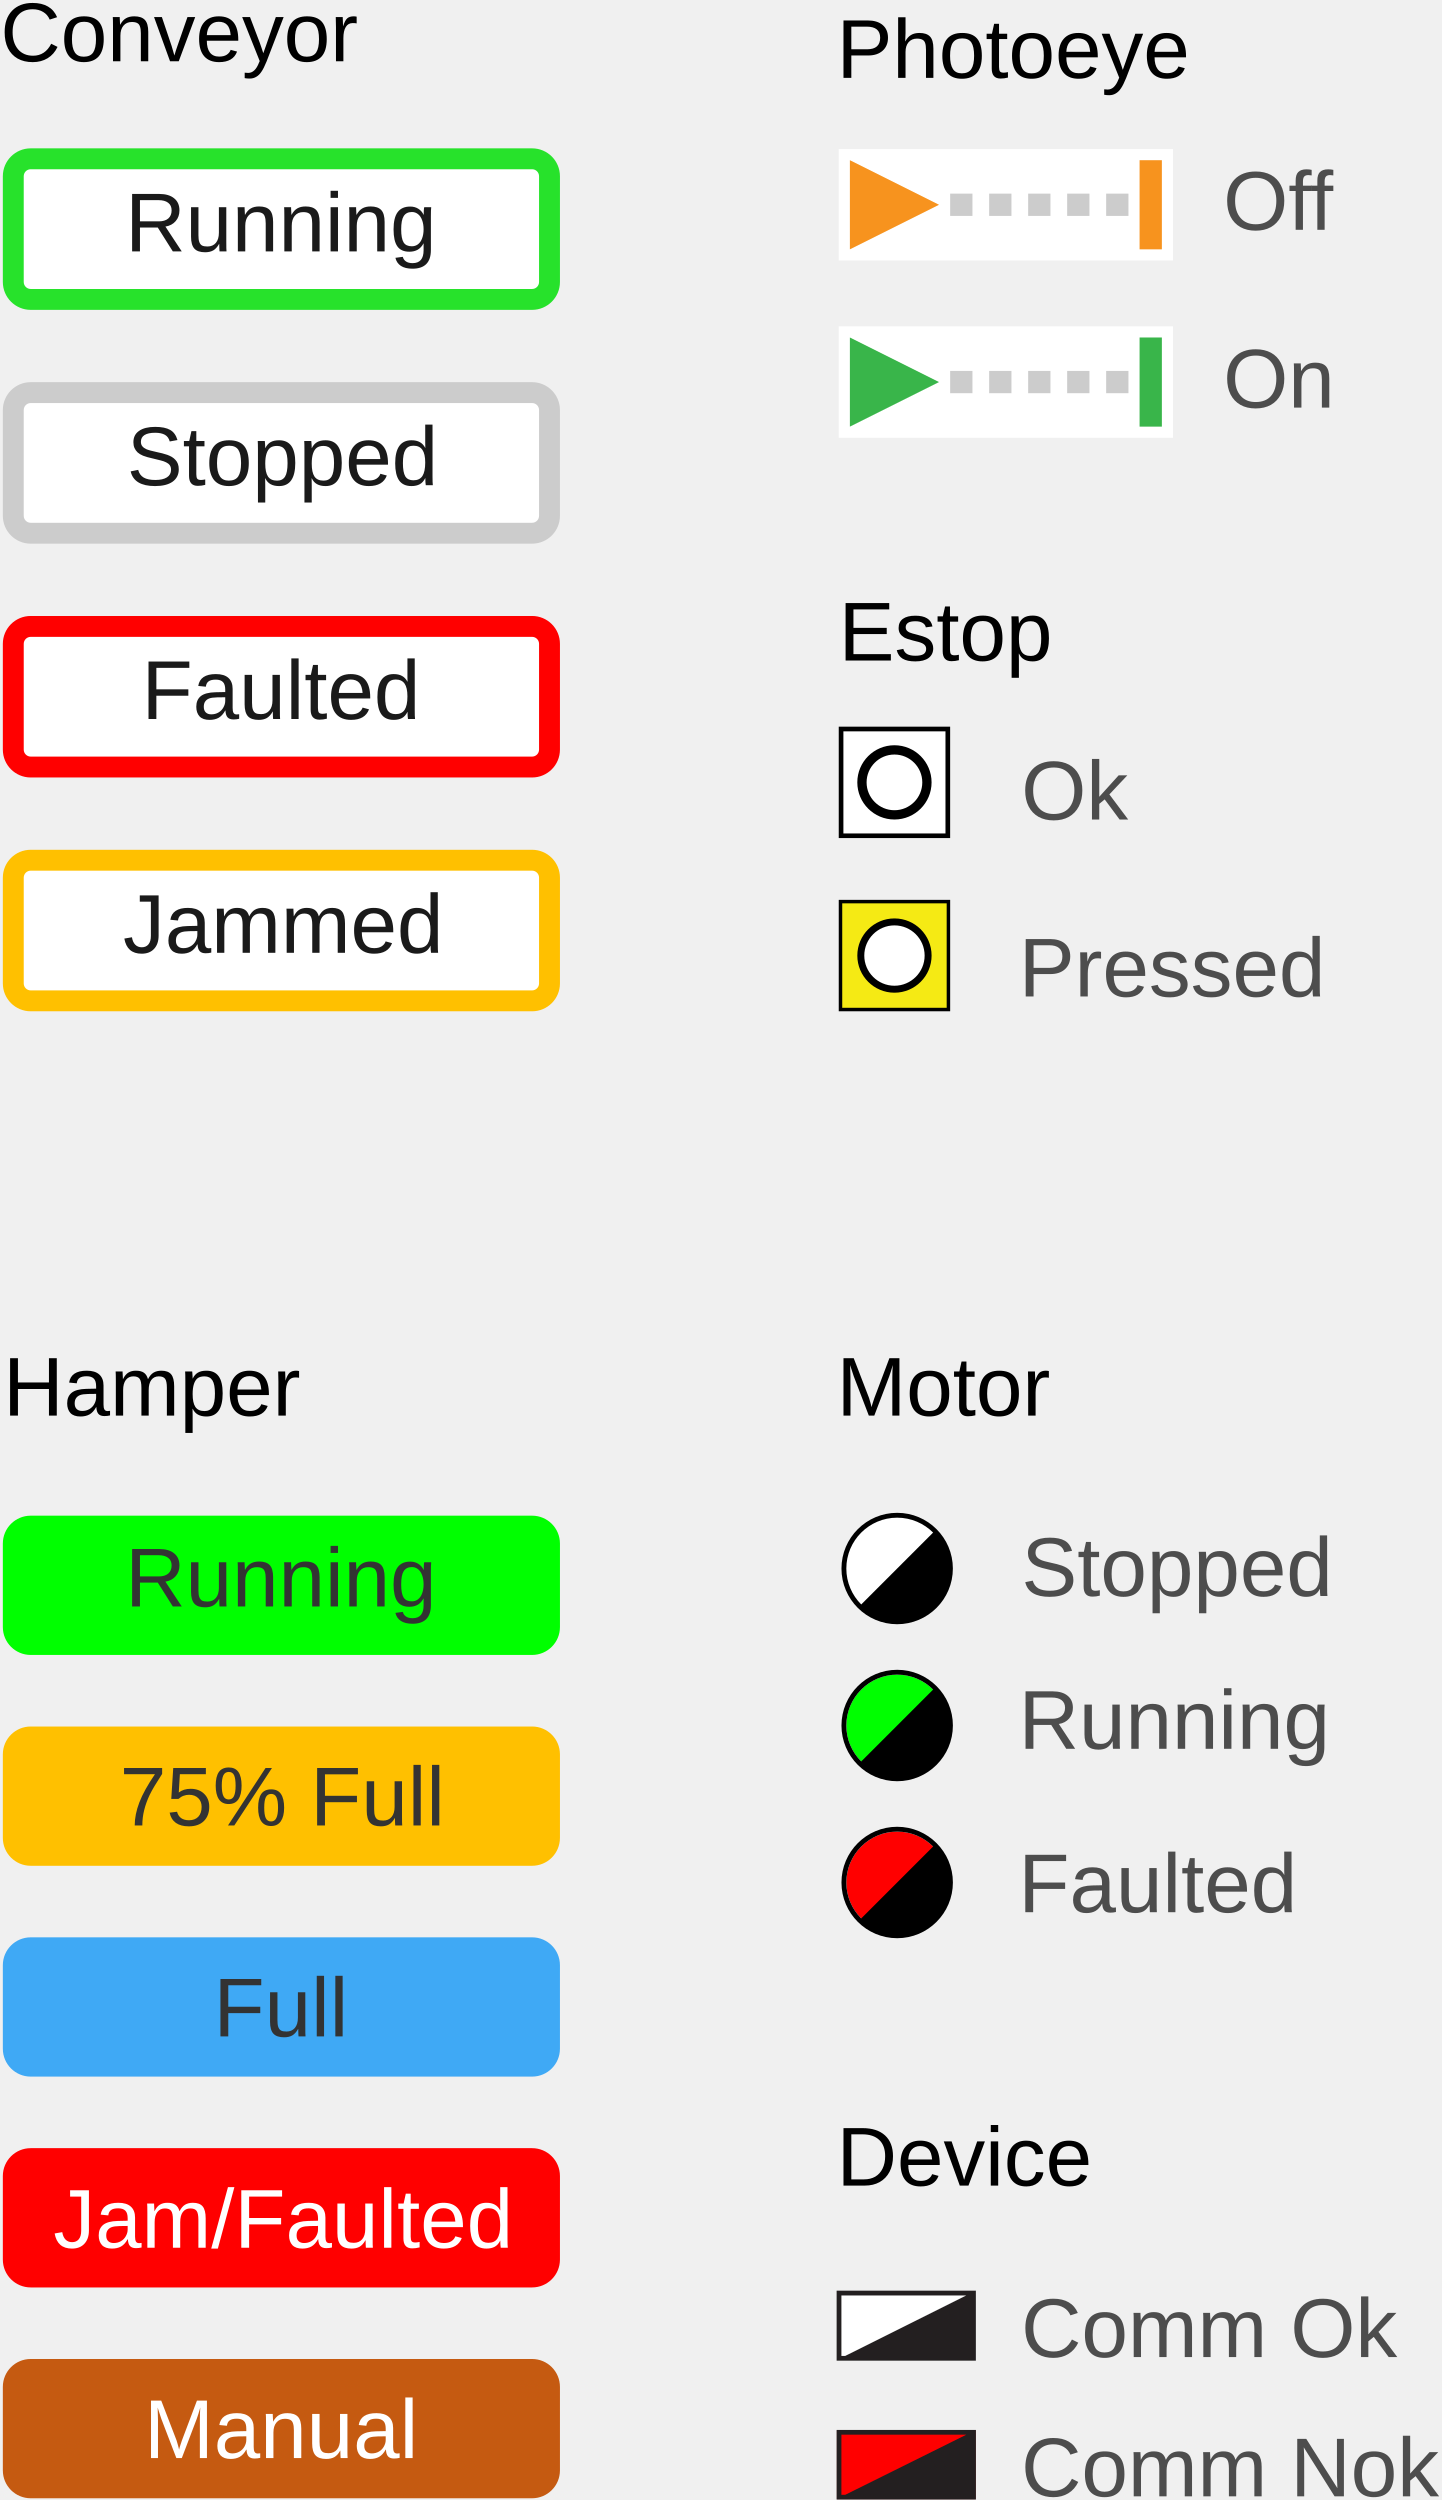
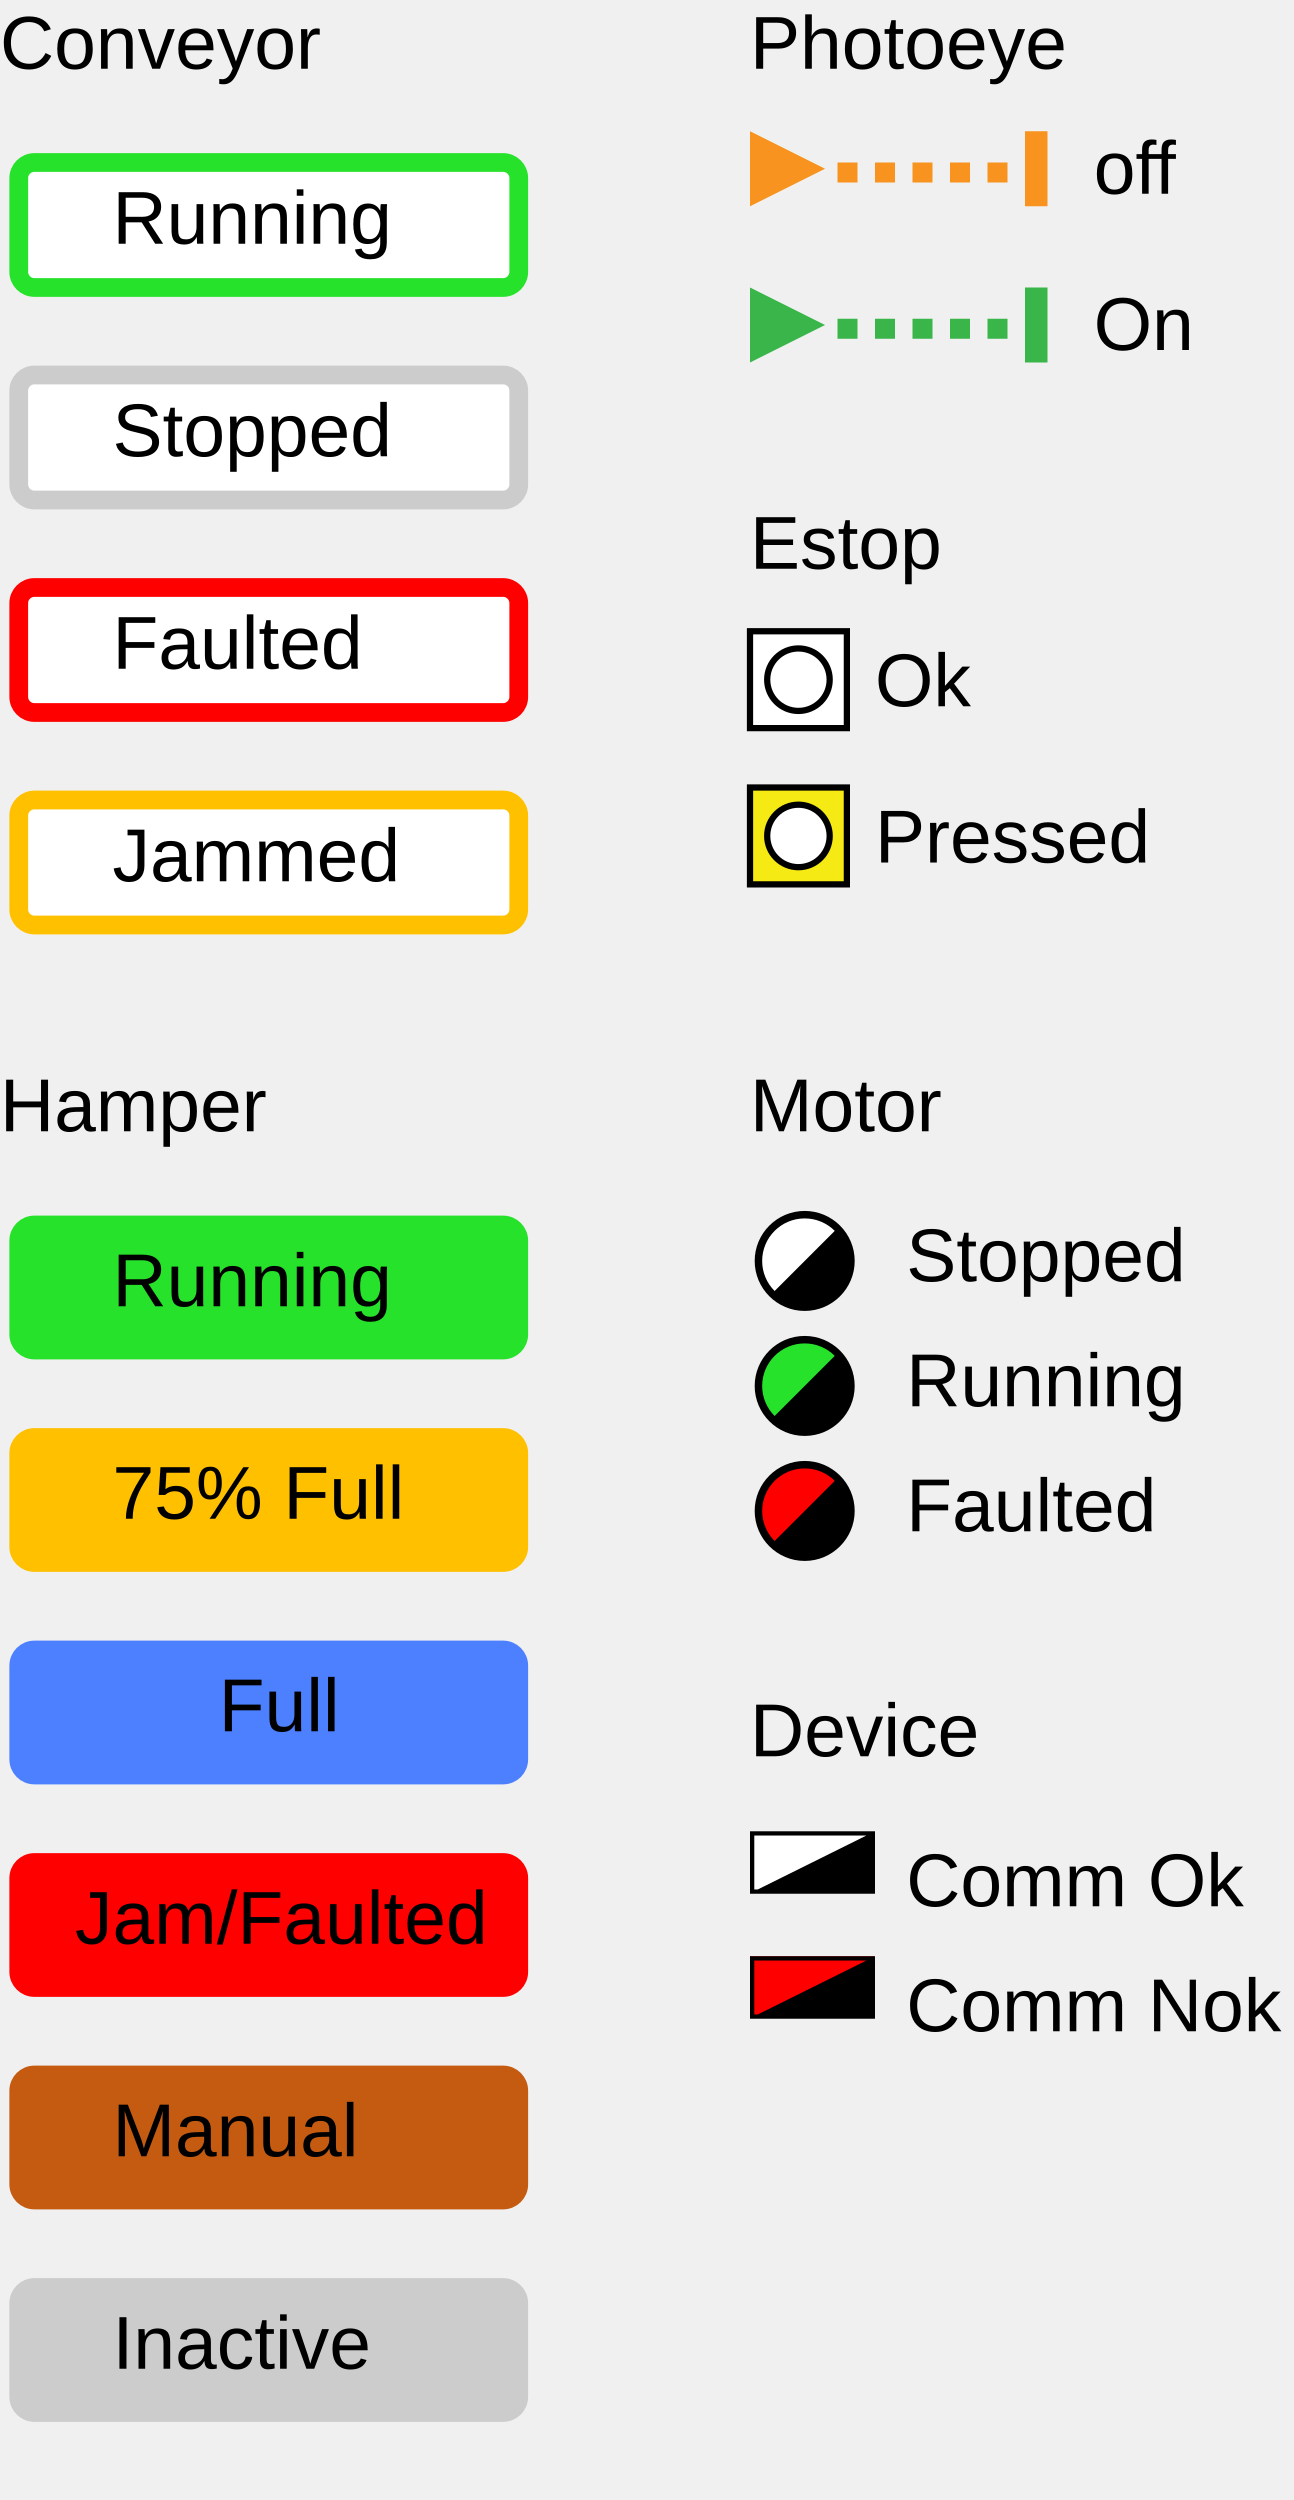
- <svg xmlns="http://www.w3.org/2000/svg" xmlns:xlink="http://www.w3.org/1999/xlink" id="Layer_1" data-name="Layer 1" viewBox="0 0 207 359">
+ <svg xmlns="http://www.w3.org/2000/svg" id="Layer_1" data-name="Layer 1" viewBox="0 0 207 400">
  <defs>
    <style>
-       .gv-colors-1 {
-         fill: #c55a11;
+       .photoeye-off {
+         fill: #f7931e;
      }
- 
-       .gv-colors-2, .gv-colors-3 {
-         fill: #fff;
+       .photoeye-on {
+       fill: #39b54a;
      }
- 
-       .gv-colors-3, .gv-colors-4, .gv-colors-5, .gv-colors-6, .gv-colors-7 {
+       .gv-text {
        font-family: ArialMT, Arial;
        font-size: 12px;
      }
- 
-       .gv-colors-5 {
-         fill: #1a1a1a;
-       }
- 
-       .gv-colors-8 {
-         fill: #27e22b;
-       }
- 
-       .gv-colors-9 {
-         fill: #f7931e;
-       }
- 
-       .gv-colors-10 {
-         fill: #3fa9f5;
-       }
- 
-       .gv-colors-11 {
-         fill: #39b54a;
-       }
- 
-       .gv-colors-12 {
-         fill: #ffc000;
-       }
- 
-       .gv-colors-13 {
-         fill: lime;
-       }
- 
-       .gv-colors-6 {
-         fill: #4d4d4d;
-       }
- 
-       .gv-colors-14 {
-         fill: #ccc;
-       }
- 
-       .gv-colors-15 {
-         letter-spacing: -.018em;
-       }
- 
-       .gv-colors-16 {
-         fill: #f5ea14;
-       }
- 
-       .gv-colors-7 {
-         fill: #333;
-       }
- 
-       .gv-colors-17 {
-         fill: #231f20;
-       }
- 
-       .gv-colors-18 {
-         fill: red;
-       }
    </style>
-     <symbol id="ESTOP_LOOP_" data-name="ESTOP LOOP​" viewBox="0 0 12 12">
-       <g>
-         <rect class="gv-colors-2" x=".479" y=".5" width="11.021" height="11.011" />
-         <g>
-           <path d="M12,0H0V12H12V0h0ZM.5,11.5V.5H11.5V11.5H.5Z" />
-           <path d="M6,3c1.654,0,3,1.346,3,3s-1.346,3-3,3-3-1.346-3-3,1.346-3,3-3m0-1C3.791,2,2,3.791,2,6s1.791,4,4,4,4-1.791,4-4-1.791-4-4-4h0Z" />
-         </g>
-       </g>
-     </symbol>
-     <symbol id="PE2" viewBox="0 0 30 10">
-       <g>
-         <rect class="gv-colors-2" x="0" width="30" height="10" />
-         <polygon class="gv-colors-11" points="9 5 1 1 1 9 9 5" />
-         <rect class="gv-colors-11" x="27" y="1" width="2" height="8" />
-         <rect class="gv-colors-14" x="10" y="4" width="2" height="2" />
-         <rect class="gv-colors-14" x="13.5" y="4" width="2" height="2" />
-         <rect class="gv-colors-14" x="17" y="4" width="2" height="2" />
-         <rect class="gv-colors-14" x="20.5" y="4" width="2" height="2" />
-         <rect class="gv-colors-14" x="24" y="4" width="2" height="2" />
-       </g>
-     </symbol>
-     <symbol id="PLC" viewBox="0 0 14.426 7.257">
-       <g>
-         <rect class="gv-colors-2" x=".031" y=".05" width="14.364" height="7.158" />
-         <path class="gv-colors-17" d="M0,0V7.257H14.426V0H0ZM.495,6.762V.495H13.436L.89,6.762H.495Z" />
-       </g>
-     </symbol>
-     <symbol id="VFD" viewBox="0 0 12 12">
-       <g>
-         <circle class="gv-colors-2" cx="6" cy="6" r="5.478" />
-         <path d="M6,0C2.692,0,0,2.691,0,6s2.692,6,6,6,6-2.692,6-6S9.309,0,6,0ZM.522,6C.522,2.979,2.979,.521,6,.521c1.51,0,2.88,.615,3.872,1.606L2.128,9.872c-.992-.992-1.606-2.361-1.606-3.872Z" />
-       </g>
-     </symbol>
  </defs>
-   <g>
-     <rect class="gv-colors-2" x="120.444" y="21.405" width="48" height="16" />
-     <g>
-       <polygon class="gv-colors-2" points="124.044 26.241 130.372 29.405 124.044 32.569 124.044 26.241" />
-       <polygon class="gv-colors-9" points="122.044 23.005 122.044 35.805 134.844 29.405 122.044 23.005 122.044 23.005" />
+   <g transform="translate(0 0)">
+     <text class="gv-text" transform="translate(0 11)">
+       <tspan x="0" y="0">Conveyor</tspan>
+     </text>
+     <g transform="translate(0 23)">
+       <rect x="3" y="3" width="80" height="20" rx="2.5" ry="2.5" style="fill:#fff;stroke:#27e22b;stroke-width:3px;" />
+       <text class="gv-text" transform="translate(18 16)">
+         <tspan x="0" y="0">Running</tspan>
+       </text>
    </g>
-     <g>
-       <rect class="gv-colors-2" x="163.644" y="23.005" width="3.2" height="12.8" />
-       <polygon class="gv-colors-9" points="166.844 23.005 163.644 23.005 163.644 35.805 166.844 35.805 166.844 23.005 166.844 23.005" />
+     <g transform="translate(0 57)">
+       <rect x="3" y="3" width="80" height="20" rx="2.5" ry="2.5" style="fill:#fff;stroke:#ccc;stroke-width:3px;" />
+       <text class="gv-text" transform="translate(18 16)">
+         <tspan x="0" y="0">Stopped</tspan>
+       </text>
    </g>
-     <rect class="gv-colors-14" x="136.444" y="27.805" width="3.2" height="3.2" />
-     <rect class="gv-colors-14" x="142.044" y="27.805" width="3.2" height="3.2" />
-     <rect class="gv-colors-14" x="147.644" y="27.805" width="3.2" height="3.2" />
-     <rect class="gv-colors-14" x="153.244" y="27.805" width="3.2" height="3.2" />
-     <rect class="gv-colors-14" x="158.844" y="27.805" width="3.2" height="3.2" />
+     <g transform="translate(0 91)">
+       <rect x="3" y="3" width="80" height="20" rx="2.5" ry="2.5" style="fill:#fff;stroke:#ff0000;stroke-width:3px;" />
+       <text class="gv-text" transform="translate(18 16)">
+         <tspan x="0" y="0">Faulted</tspan>
+       </text>
+     </g>
+     <g transform="translate(0 125)">
+       <rect x="3" y="3" width="80" height="20" rx="2.5" ry="2.5" style="fill:#fff;stroke:#ffc000;stroke-width:3px;" />
+       <text class="gv-text" transform="translate(18 16)">
+         <tspan x="0" y="0">Jammed</tspan>
+       </text>
+     </g>
  </g>
-   <g>
-     <rect class="gv-colors-16" x="120.693" y="129.469" width="15.5" height="15.5" />
-     <path d="M135.944,129.719v15h-15v-15h15m.5-.5h-16v16h16v-16h0Z" />
+   <g transform="translate(0 170)">
+     <text class="gv-text" transform="translate(0 11)">
+       <tspan x="0" y="0">Hamper</tspan>
+     </text>
+     <g transform="translate(0 23)">
+       <rect x="3" y="3" width="80" height="20" rx="2.5" ry="2.5" style="fill:#27e22b;stroke:#27e22b;stroke-width:3px;" />
+       <text class="gv-text" transform="translate(18 16)">
+         <tspan x="0" y="0">Running</tspan>
+       </text>
+     </g>
+     <g transform="translate(0 57)">
+       <rect x="3" y="3" width="80" height="20" rx="2.5" ry="2.5" style="fill:#ffc000;stroke:#ffc000;stroke-width:3px;" />
+       <text class="gv-text" transform="translate(18 16)">
+         <tspan x="0" y="0">75% Full</tspan>
+       </text>
+     </g>
+     <g transform="translate(0 91)">
+       <rect x="3" y="3" width="80" height="20" rx="2.5" ry="2.5" style="fill:#4d80ff;stroke:#4d80ff;stroke-width:3px;" />
+       <text class="gv-text" transform="translate(35 16)">
+         <tspan x="0" y="0">Full</tspan>
+       </text>
+     </g>
+     <g transform="translate(0 125)">
+       <rect x="3" y="3" width="80" height="20" rx="2.5" ry="2.5" style="fill:#f00;stroke:#f00;stroke-width:3px;" />
+       <text class="gv-text" transform="translate(12 16)">
+         <tspan x="0" y="0">Jam/Faulted</tspan>
+       </text>
+     </g>
+     <g transform="translate(0 159)">
+       <rect x="3" y="3" width="80" height="20" rx="2.5" ry="2.5" style="fill:#c55a11;stroke:#c55a11;stroke-width:3px;" />
+       <text class="gv-text" transform="translate(18 16)">
+         <tspan x="0" y="0">Manual</tspan>
+       </text>
+     </g>
+     <g transform="translate(0 193)">
+       <rect x="3" y="3" width="80" height="20" rx="2.5" ry="2.5" style="fill:#ccc;stroke:#ccc;stroke-width:3px;" />
+       <text class="gv-text" transform="translate(18 16)">
+         <tspan x="0" y="0">Inactive</tspan>
+       </text>
+     </g>
  </g>
-   <g>
-     <path class="gv-colors-2" d="M128.443,142.052c-2.665,0-4.833-2.168-4.833-4.833s2.168-4.833,4.833-4.833,4.834,2.168,4.834,4.833-2.169,4.833-4.834,4.833Z" />
-     <path d="M128.444,132.886c2.389,0,4.333,1.944,4.333,4.333s-1.944,4.333-4.333,4.333-4.333-1.944-4.333-4.333,1.944-4.333,4.333-4.333m0-1c-2.945,0-5.333,2.388-5.333,5.333s2.388,5.333,5.333,5.333,5.333-2.388,5.333-5.333-2.388-5.333-5.333-5.333h0Z" />
+   <g transform="translate(120 0)">
+     <text class="gv-text" transform="translate(0 11)">
+       <tspan x="0" y="0">Photoeye</tspan>
+     </text>
+     <g transform="translate(0 21)">
+       <polygon class="photoeye-off" points="12 6 0 0 0 12 12 6" />
+       <rect class="photoeye-off" x="14" y="5" width="3.2" height="3.2" />
+       <rect class="photoeye-off" x="20" y="5" width="3.2" height="3.2" />
+       <rect class="photoeye-off" x="26" y="5" width="3.2" height="3.2" />
+       <rect class="photoeye-off" x="32" y="5" width="3.2" height="3.2" />
+       <rect class="photoeye-off" x="38" y="5" width="3.2" height="3.2" />
+       <rect class="photoeye-off" x="44" y="0" width="3.6" height="12" />
+       <text class="gv-text" x="55" y="10">off</text>
+     </g>
+     <g transform="translate(0 46)">
+       <polygon class="photoeye-on" points="12 6 0 0 0 12 12 6" />
+       <rect class="photoeye-on" x="14" y="5" width="3.2" height="3.2" />
+       <rect class="photoeye-on" x="20" y="5" width="3.2" height="3.2" />
+       <rect class="photoeye-on" x="26" y="5" width="3.2" height="3.2" />
+       <rect class="photoeye-on" x="32" y="5" width="3.2" height="3.2" />
+       <rect class="photoeye-on" x="38" y="5" width="3.2" height="3.2" />
+       <rect class="photoeye-on" x="44" y="0" width="3.6" height="12" />
+       <text class="gv-text" x="55" y="10">On</text>
+     </g>
  </g>
-   <g>
-     <circle class="gv-colors-13" cx="128.835" cy="247.784" r="7.304" />
-     <path d="M128.835,239.784c-4.411,0-8,3.589-8,8s3.589,8,8,8,8-3.589,8-8-3.589-8-8-8Zm-7.304,8c0-4.028,3.277-7.305,7.304-7.305,2.014,0,3.84,.82,5.162,2.142l-10.325,10.325c-1.323-1.322-2.142-3.148-2.142-5.162Z" />
+   <g transform="translate(120 80)">
+     <text class="gv-text" transform="translate(0 11)">
+       <tspan x="0" y="0">Estop</tspan>
+     </text>
+     <g transform="translate(0 21)">
+       <rect x="0" y="0" width="15.5" height="15.5" style="fill:#fff;stroke:#000000;stroke-width:1px;" />
+       <circle cx="7.75" cy="7.75" r="5" stroke="black" stroke-width="1" fill="#fff" />
+       <text class="gv-text" transform="translate(20 12)">
+         <tspan x="0" y="0">Ok</tspan>
+       </text>
+     </g>
+     <g transform="translate(0 46)">
+       <rect x="0" y="0" width="15.5" height="15.5" style="fill:#f5ea14;stroke:#000000;stroke-width:1px;" />
+       <circle cx="7.75" cy="7.75" r="5" stroke="black" stroke-width="1" fill="#fff" />
+       <text class="gv-text" transform="translate(20 12)">
+         <tspan x="0" y="0">Pressed</tspan>
+       </text>
+     </g>
  </g>
-   <g>
-     <circle class="gv-colors-18" cx="128.835" cy="270.326" r="7.304" />
-     <path d="M128.835,262.326c-4.411,0-8,3.589-8,8s3.589,8,8,8,8-3.589,8-8-3.589-8-8-8Zm-7.304,8c0-4.028,3.277-7.305,7.304-7.305,2.014,0,3.84,.82,5.162,2.142l-10.325,10.325c-1.323-1.322-2.142-3.148-2.142-5.162Z" />
+   <g transform="translate(120 170)">
+     <text class="gv-text" transform="translate(0 11)">
+       <tspan x="0" y="0">Motor</tspan>
+     </text>
+     <g transform="translate(0 23)">
+       <circle cx="8.75" cy="8.75" r="7.304" stroke="black" stroke-width="1" fill="#fff" />
+       <path d="M8.75,.75c-4.411,0-8,3.589-8,8s3.589,8,8,8,8-3.589,8-8-3.589-8-8-8Zm-7.304,8c0-4.028,3.277-7.305,7.304-7.305,2.014,0,3.84,.82,5.162,2.142l-10.325,10.325c-1.323-1.322-2.142-3.148-2.142-5.162Z" />
+       <text class="gv-text" transform="translate(25 12)">
+         <tspan x="0" y="0">Stopped</tspan>
+       </text>
+     </g>
+     <g transform="translate(0 43)">
+       <circle cx="8.75" cy="8.75" r="7.304" stroke="black" stroke-width="1" fill="#27e22b" />
+       <path d="M8.75,.75c-4.411,0-8,3.589-8,8s3.589,8,8,8,8-3.589,8-8-3.589-8-8-8Zm-7.304,8c0-4.028,3.277-7.305,7.304-7.305,2.014,0,3.84,.82,5.162,2.142l-10.325,10.325c-1.323-1.322-2.142-3.148-2.142-5.162Z" />
+       <text class="gv-text" transform="translate(25 12)">
+         <tspan x="0" y="0">Running</tspan>
+       </text>
+     </g>
+     <g transform="translate(0 63)">
+       <circle cx="8.75" cy="8.75" r="7.304" stroke="black" stroke-width="1" fill="red" />
+       <path d="M8.75,.75c-4.411,0-8,3.589-8,8s3.589,8,8,8,8-3.589,8-8-3.589-8-8-8Zm-7.304,8c0-4.028,3.277-7.305,7.304-7.305,2.014,0,3.84,.82,5.162,2.142l-10.325,10.325c-1.323-1.322-2.142-3.148-2.142-5.162Z" />
+       <text class="gv-text" transform="translate(25 12)">
+         <tspan x="0" y="0">Faulted</tspan>
+       </text>
+     </g>
  </g>
-   <use width="30" height="10" transform="translate(120.444 46.864) scale(1.6)" xlink:href="#PE2" />
-   <use width="14.426" height="7.257" transform="translate(120.14 328.938) scale(1.386)" xlink:href="#PLC" />
-   <g>
-     <rect class="gv-colors-18" x="120.183" y="349.006" width="19.914" height="9.863" />
-     <path class="gv-colors-17" d="M120.14,348.938v10h20v-10h-20Zm.686,9.318v-8.636h17.94l-17.393,8.636h-.547Z" />
+   <g transform="translate(120 270)">
+     <text class="gv-text" transform="translate(0 11)">
+       <tspan x="0" y="0">Device</tspan>
+     </text>
+     <g transform="translate(0 23)">
+       <rect x="0" y="0" width="19.914" height="9.863" style="fill:#fff" />
+       <path d="M0,0v10h20v-10h-20Zm.686,9.318v-8.636h17.94l-17.393,8.636h-.547Z" />
+       <text class="gv-text" transform="translate(25 12)">
+         <tspan x="0" y="0">Comm Ok</tspan>
+       </text>
+     </g>
+     <g transform="translate(0 43)">
+       <rect x="0" y="0" width="19.914" height="9.863" style="fill:#f00" />
+       <path d="M0,0v10h20v-10h-20Zm.686,9.318v-8.636h17.94l-17.393,8.636h-.547Z" />
+       <text class="gv-text" transform="translate(25 12)">
+         <tspan x="0" y="0">Comm Nok</tspan>
+       </text>
+     </g>
  </g>
-   <use width="12" height="12" transform="translate(120.444 104.352) scale(1.333)" xlink:href="#ESTOP_LOOP_" />
-   <use width="12" height="12" transform="translate(120.835 217.242) scale(1.333)" xlink:href="#VFD" />
-   <g>
-     <g>
-       <rect class="gv-colors-2" x="1.908" y="22.803" width="77" height="20.194" rx="2.5" ry="2.5" />
-       <path class="gv-colors-8" d="M76.408,24.303c.551,0,1,.448,1,1v15.194c0,.552-.449,1-1,1H4.408c-.551,0-1-.448-1-1v-15.194c0-.552,.449-1,1-1H76.408m0-3H4.408c-2.209,0-4,1.791-4,4v15.194c0,2.209,1.791,4,4,4H76.408c2.209,0,4-1.791,4-4v-15.194c0-2.209-1.791-4-4-4h0Z" />
-     </g>
-     <text class="gv-colors-5" transform="translate(17.988 36.1)">
-       <tspan x="0" y="0">Running</tspan>
-     </text>
-   </g>
-   <g>
-     <g>
-       <rect class="gv-colors-2" x="1.908" y="56.378" width="77" height="20.193" rx="2.5" ry="2.5" />
-       <path class="gv-colors-14" d="M76.408,57.878c.551,0,1,.448,1,1v15.193c0,.552-.449,1-1,1H4.408c-.551,0-1-.448-1-1v-15.193c0-.552,.449-1,1-1H76.408m0-3H4.408c-2.209,0-4,1.791-4,4v15.193c0,2.209,1.791,4,4,4H76.408c2.209,0,4-1.791,4-4v-15.193c0-2.209-1.791-4-4-4h0Z" />
-     </g>
-     <text class="gv-colors-5" transform="translate(18.218 69.675)">
-       <tspan x="0" y="0">Stopped</tspan>
-     </text>
-   </g>
-   <g>
-     <g>
-       <rect class="gv-colors-2" x="1.908" y="89.953" width="77" height="20.194" rx="2.5" ry="2.5" />
-       <path class="gv-colors-18" d="M76.408,91.453c.551,0,1,.448,1,1v15.194c0,.552-.449,1-1,1H4.408c-.551,0-1-.448-1-1v-15.194c0-.552,.449-1,1-1H76.408m0-3H4.408c-2.209,0-4,1.791-4,4v15.194c0,2.209,1.791,4,4,4H76.408c2.209,0,4-1.791,4-4v-15.194c0-2.209-1.791-4-4-4h0Z" />
-     </g>
-     <text class="gv-colors-5" transform="translate(20.343 103.251)">
-       <tspan x="0" y="0">Faulted</tspan>
-     </text>
-   </g>
-   <g>
-     <g>
-       <rect class="gv-colors-2" x="1.908" y="123.528" width="77" height="20.193" rx="2.5" ry="2.5" />
-       <path class="gv-colors-12" d="M76.408,125.028c.551,0,1,.448,1,1v15.194c0,.552-.449,1-1,1H4.408c-.551,0-1-.448-1-1v-15.194c0-.552,.449-1,1-1H76.408m0-3H4.408c-2.209,0-4,1.791-4,4v15.194c0,2.209,1.791,4,4,4H76.408c2.209,0,4-1.791,4-4v-15.194c0-2.209-1.791-4-4-4h0Z" />
-     </g>
-     <text class="gv-colors-5" transform="translate(17.667 136.826)">
-       <tspan x="0" y="0">Jammed</tspan>
-     </text>
-   </g>
-   <g>
-     <rect class="gv-colors-13" x=".408" y="217.651" width="80" height="20" rx="4" ry="4" />
-     <text class="gv-colors-7" transform="translate(17.988 230.687)">
-       <tspan x="0" y="0">Running</tspan>
-     </text>
-   </g>
-   <g>
-     <rect class="gv-colors-12" x=".408" y="247.926" width="80" height="20" rx="4" ry="4" />
-     <text class="gv-colors-7" transform="translate(17.204 262.138)">
-       <tspan x="0" y="0">75% Full</tspan>
-     </text>
-   </g>
-   <g>
-     <rect class="gv-colors-10" x=".408" y="278.201" width="80" height="20" rx="4" ry="4" />
-     <text class="gv-colors-7" transform="translate(30.67 292.431)">
-       <tspan x="0" y="0">Full</tspan>
-     </text>
-   </g>
-   <g>
-     <rect class="gv-colors-18" x=".408" y="308.476" width="80" height="20" rx="4" ry="4" />
-     <text class="gv-colors-3" transform="translate(7.66 322.772)">
-       <tspan x="0" y="0">Jam/Faulted</tspan>
-     </text>
-   </g>
-   <g>
-     <rect class="gv-colors-1" x=".408" y="338.751" width="80" height="20" rx="4" ry="4" />
-     <text class="gv-colors-3" transform="translate(20.701 352.981)">
-       <tspan x="0" y="0">Manual</tspan>
-     </text>
-   </g>
-   <text class="gv-colors-4" transform="translate(.059 8.798)">
-     <tspan x="0" y="0">Conveyor</tspan>
-   </text>
-   <text class="gv-colors-4" transform="translate(120.14 11.186)">
-     <tspan x="0" y="0">Photoeye</tspan>
-   </text>
-   <text class="gv-colors-4" transform="translate(120.444 94.852)">
-     <tspan x="0" y="0">Estop</tspan>
-   </text>
-   <text class="gv-colors-4" transform="translate(120.14 203.285)">
-     <tspan x="0" y="0">Motor</tspan>
-   </text>
-   <text class="gv-colors-4" transform="translate(120.14 313.849)">
-     <tspan x="0" y="0">Device</tspan>
-   </text>
-   <text class="gv-colors-4" transform="translate(.467 203.285)">
-     <tspan x="0" y="0">Hamper</tspan>
-   </text>
-   <text class="gv-colors-6" transform="translate(146.658 117.685)">
-     <tspan x="0" y="0">Ok</tspan>
-   </text>
-   <text class="gv-colors-6" transform="translate(175.658 33.002)">
-     <tspan x="0" y="0">O</tspan>
-     <tspan class="gv-colors-15" x="9.334" y="0">f</tspan>
-     <tspan x="12.451" y="0">f</tspan>
-   </text>
-   <text class="gv-colors-6" transform="translate(175.658 58.529)">
-     <tspan x="0" y="0">On</tspan>
-   </text>
-   <text class="gv-colors-6" transform="translate(146.31 143.096)">
-     <tspan x="0" y="0">Pressed</tspan>
-   </text>
-   <text class="gv-colors-6" transform="translate(146.682 229.183)">
-     <tspan x="0" y="0">Stopped</tspan>
-   </text>
-   <text class="gv-colors-6" transform="translate(146.286 251.127)">
-     <tspan x="0" y="0">Running</tspan>
-   </text>
-   <text class="gv-colors-6" transform="translate(146.25 274.595)">
-     <tspan x="0" y="0">Faulted</tspan>
-   </text>
-   <text class="gv-colors-6" transform="translate(146.634 338.47)">
-     <tspan x="0" y="0">Comm Ok</tspan>
-   </text>
-   <text class="gv-colors-6" transform="translate(146.634 358.47)">
-     <tspan x="0" y="0">Comm Nok</tspan>
-   </text>
</svg>
